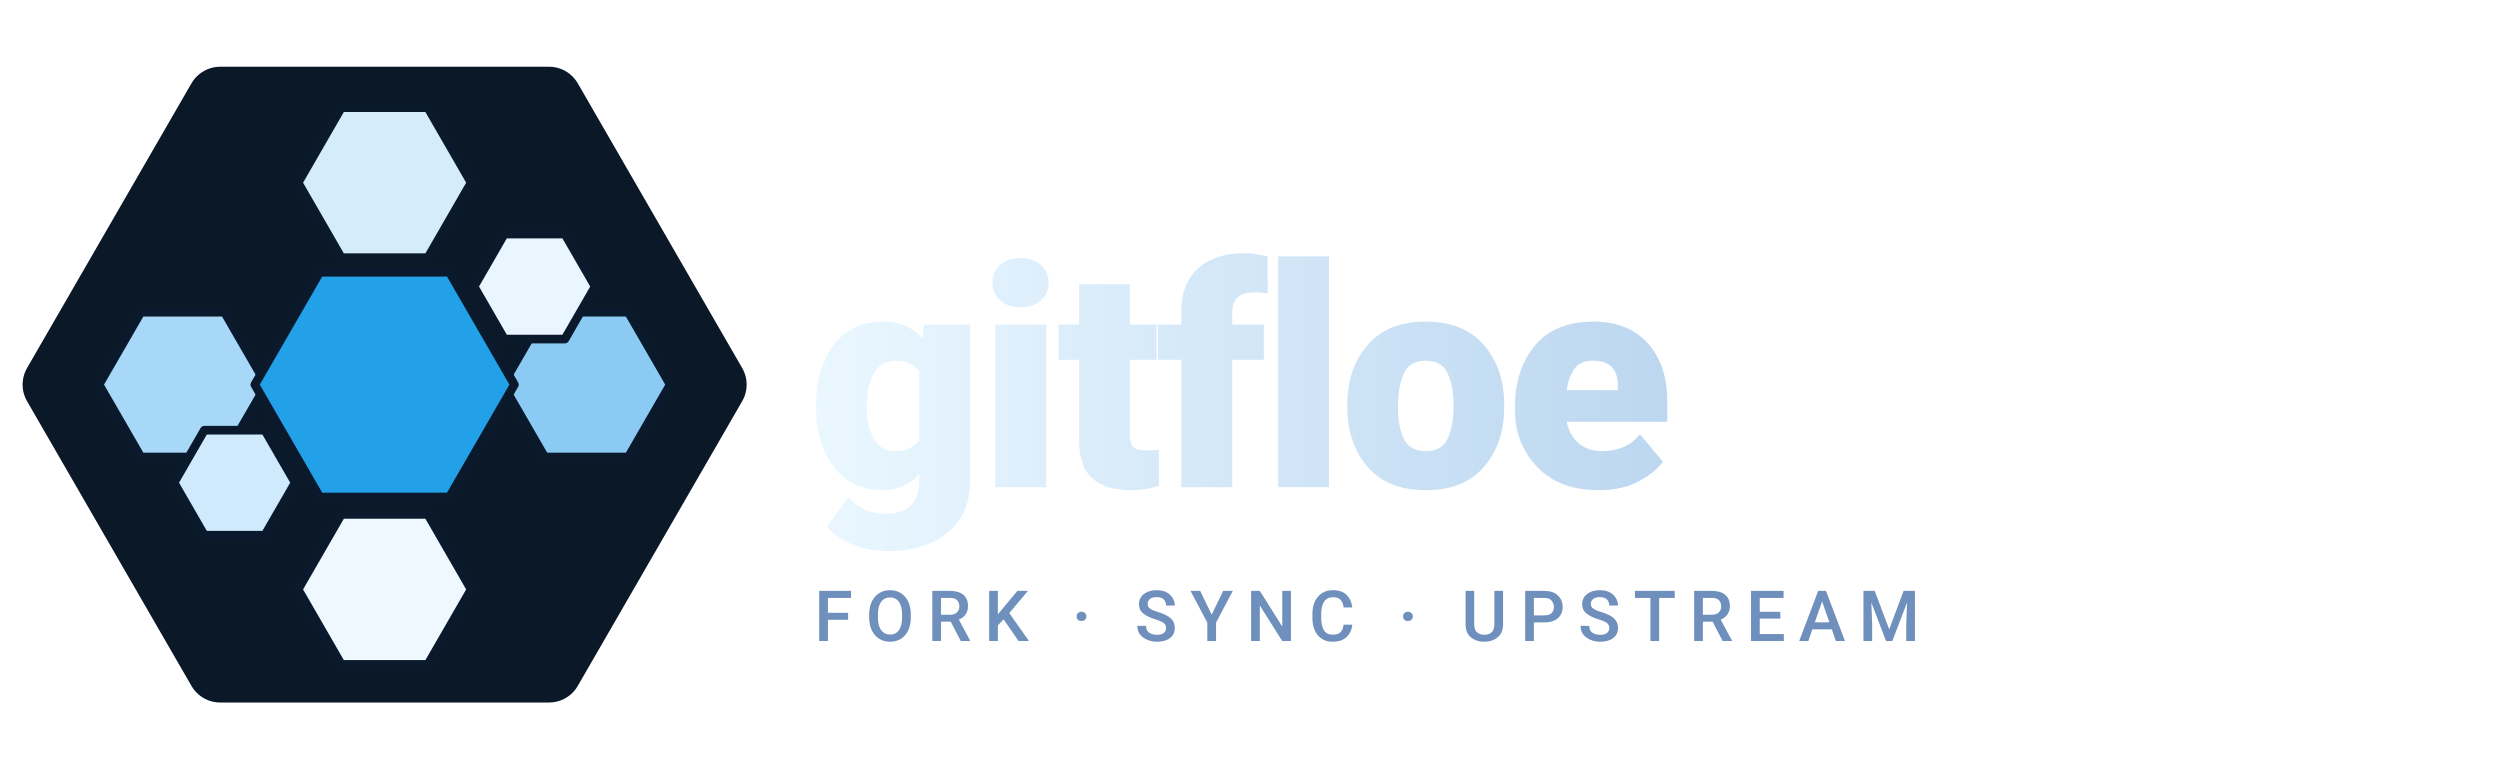
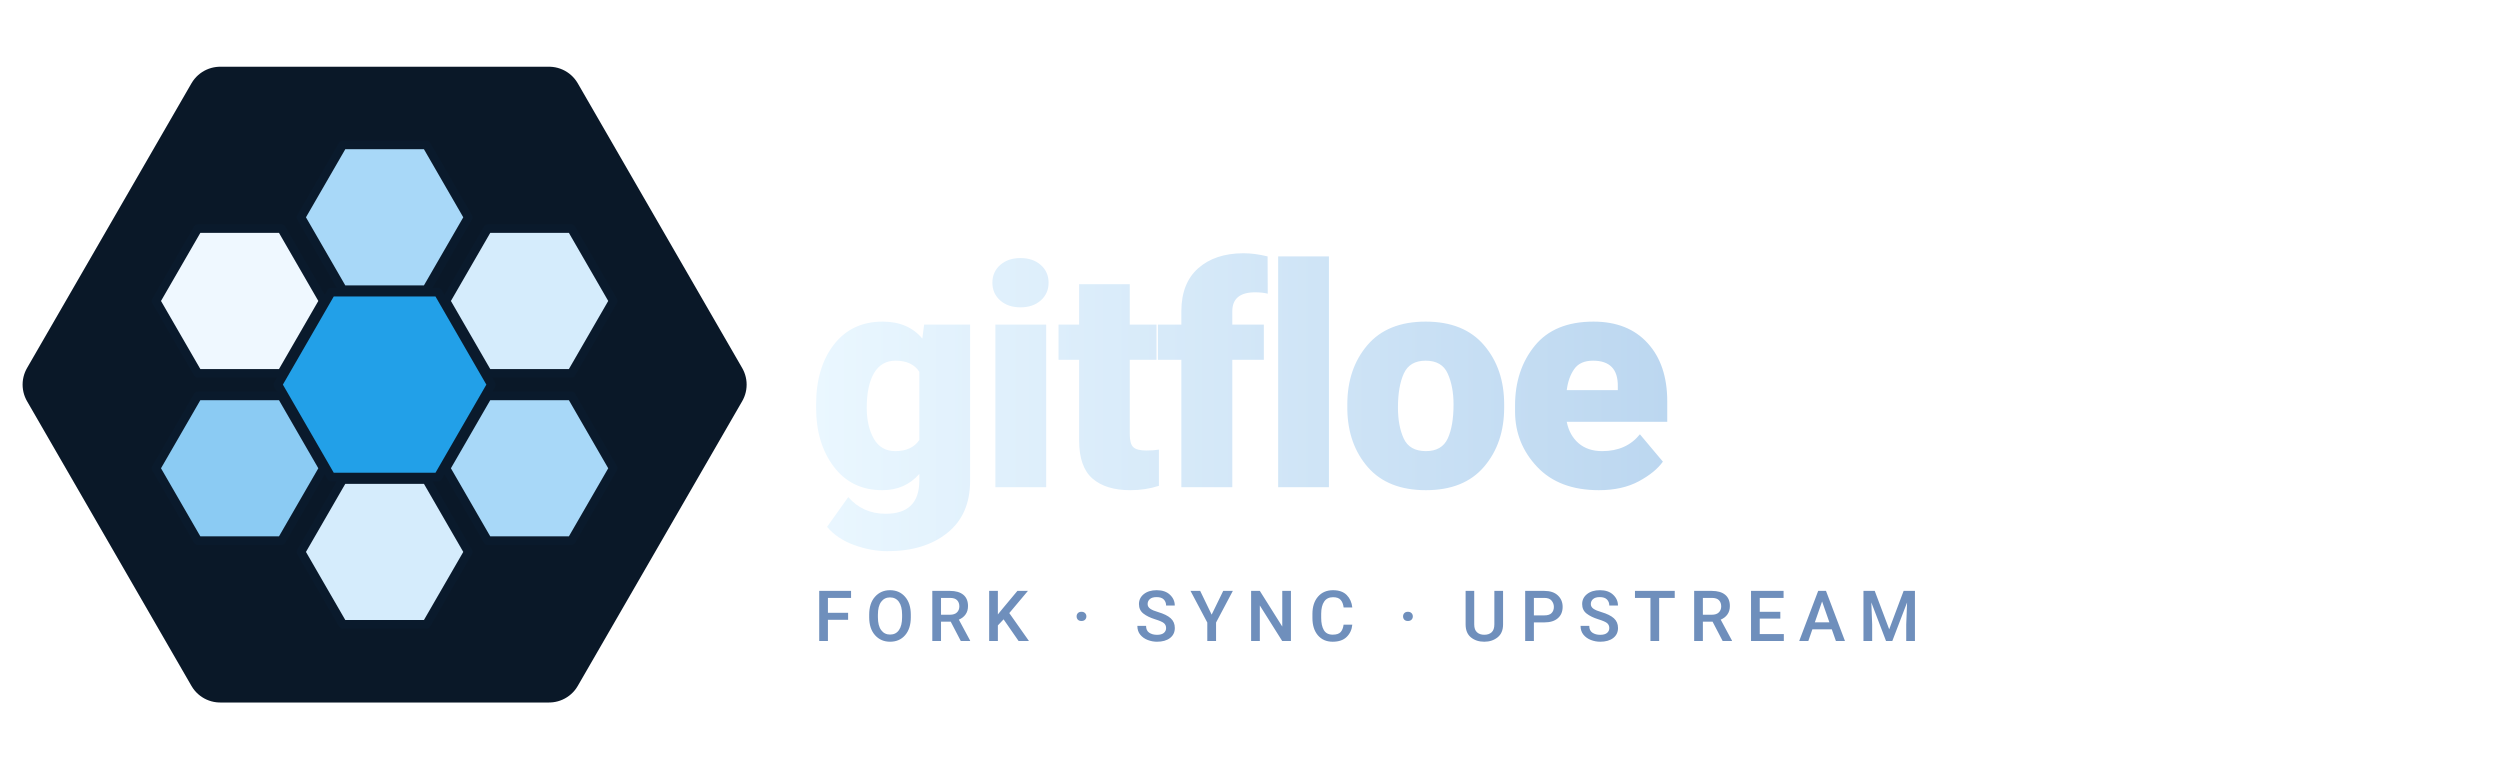
<svg xmlns="http://www.w3.org/2000/svg" viewBox="0 0 780 240" width="780" height="240" role="img" aria-label="gitfloe logo">
  <defs>
    <linearGradient id="ltxt" x1="0" y1="0" x2="1" y2="0">
      <stop offset="0" stop-color="#eaf7ff" />
      <stop offset="1" stop-color="#bcd7f0" />
    </linearGradient>
  </defs>
  <g transform="translate(4.8,4.8) scale(0.45)">
    <path d="M484,256 L370,453.4 L142,453.4 L28,256 L142,58.6 L370,58.6 Z" fill="#0a1828" stroke="#0a1828" stroke-width="46" stroke-linejoin="round" />
    <g>
-       <polygon points="316.0,116.0 286.0,168.0 226.0,168.0 196.0,116.0 226.0,64.0 286.0,64.0" fill="#d5ecfc" stroke="#0a1a2c" stroke-width="6" stroke-linejoin="round" />
-       <polygon points="174.0,256.0 145.0,306.2 87.0,306.2 58.0,256.0 87.0,205.8 145.0,205.8" fill="#a8d8f8" stroke="#0a1a2c" stroke-width="6" stroke-linejoin="round" />
-       <polygon points="454.0,256.0 425.0,306.2 367.0,306.2 338.0,256.0 367.0,205.8 425.0,205.8" fill="#8bcbf3" stroke="#0a1a2c" stroke-width="6" stroke-linejoin="round" />
-       <polygon points="316.0,398.0 286.0,450.0 226.0,450.0 196.0,398.0 226.0,346.0 286.0,346.0" fill="#eff8ff" stroke="#0a1a2c" stroke-width="6" stroke-linejoin="round" />
-       <polygon points="346.0,256.0 301.0,333.9 211.0,333.9 166.0,256.0 211.0,178.1 301.0,178.1" fill="#22a0e8" stroke="#0a1a2c" stroke-width="6" stroke-linejoin="round" />
-       <polygon points="402.0,188.0 381.0,224.4 339.0,224.4 318.0,188.0 339.0,151.6 381.0,151.6" fill="#eaf6ff" stroke="#0a1a2c" stroke-width="6" stroke-linejoin="round" />
-       <polygon points="194.0,324.0 173.0,360.4 131.0,360.4 110.0,324.0 131.0,287.6 173.0,287.6" fill="#cfeafd" stroke="#0a1a2c" stroke-width="6" stroke-linejoin="round" />
+       <polygon points="414.5,314.0 385.5,364.2 327.5,364.2 298.5,314.0 327.5,263.8 385.5,263.8" fill="#a8d8f8" stroke="#0a1a2c" stroke-width="6" stroke-linejoin="round" />
+       <polygon points="314.0,372.0 285.0,422.2 227.0,422.2 198.0,372.0 227.0,321.8 285.0,321.8" fill="#d5ecfc" stroke="#0a1a2c" stroke-width="6" stroke-linejoin="round" />
+       <polygon points="213.5,314.0 184.5,364.2 126.5,364.2 97.5,314.0 126.5,263.8 184.5,263.8" fill="#8bcbf3" stroke="#0a1a2c" stroke-width="6" stroke-linejoin="round" />
+       <polygon points="213.5,198.0 184.5,248.2 126.5,248.2 97.5,198.0 126.5,147.8 184.5,147.8" fill="#eff8ff" stroke="#0a1a2c" stroke-width="6" stroke-linejoin="round" />
+       <polygon points="314.0,140.0 285.0,190.2 227.0,190.2 198.0,140.0 227.0,89.8 285.0,89.8" fill="#a8d8f8" stroke="#0a1a2c" stroke-width="6" stroke-linejoin="round" />
+       <polygon points="414.5,198.0 385.5,248.2 327.5,248.2 298.5,198.0 327.5,147.8 385.5,147.8" fill="#d5ecfc" stroke="#0a1a2c" stroke-width="6" stroke-linejoin="round" />
+       <polygon points="330.0,256.0 293.0,320.1 219.0,320.1 182.0,256.0 219.0,191.9 293.0,191.9" fill="#22a0e8" stroke="#0a1a2c" stroke-width="6" stroke-linejoin="round" />
    </g>
  </g>
  <text x="252" y="152" font-size="96" font-weight="800" letter-spacing="-2" fill="url(#ltxt)" font-family="system-ui,-apple-system,'Segoe UI',Roboto,Helvetica,Arial,sans-serif">gitfloe</text>
  <text x="254" y="200" font-size="22" font-weight="500" letter-spacing="4" fill="#6f8fbc" font-family="system-ui,-apple-system,'Segoe UI',Roboto,Helvetica,Arial,sans-serif">FORK · SYNC · UPSTREAM</text>
</svg>
